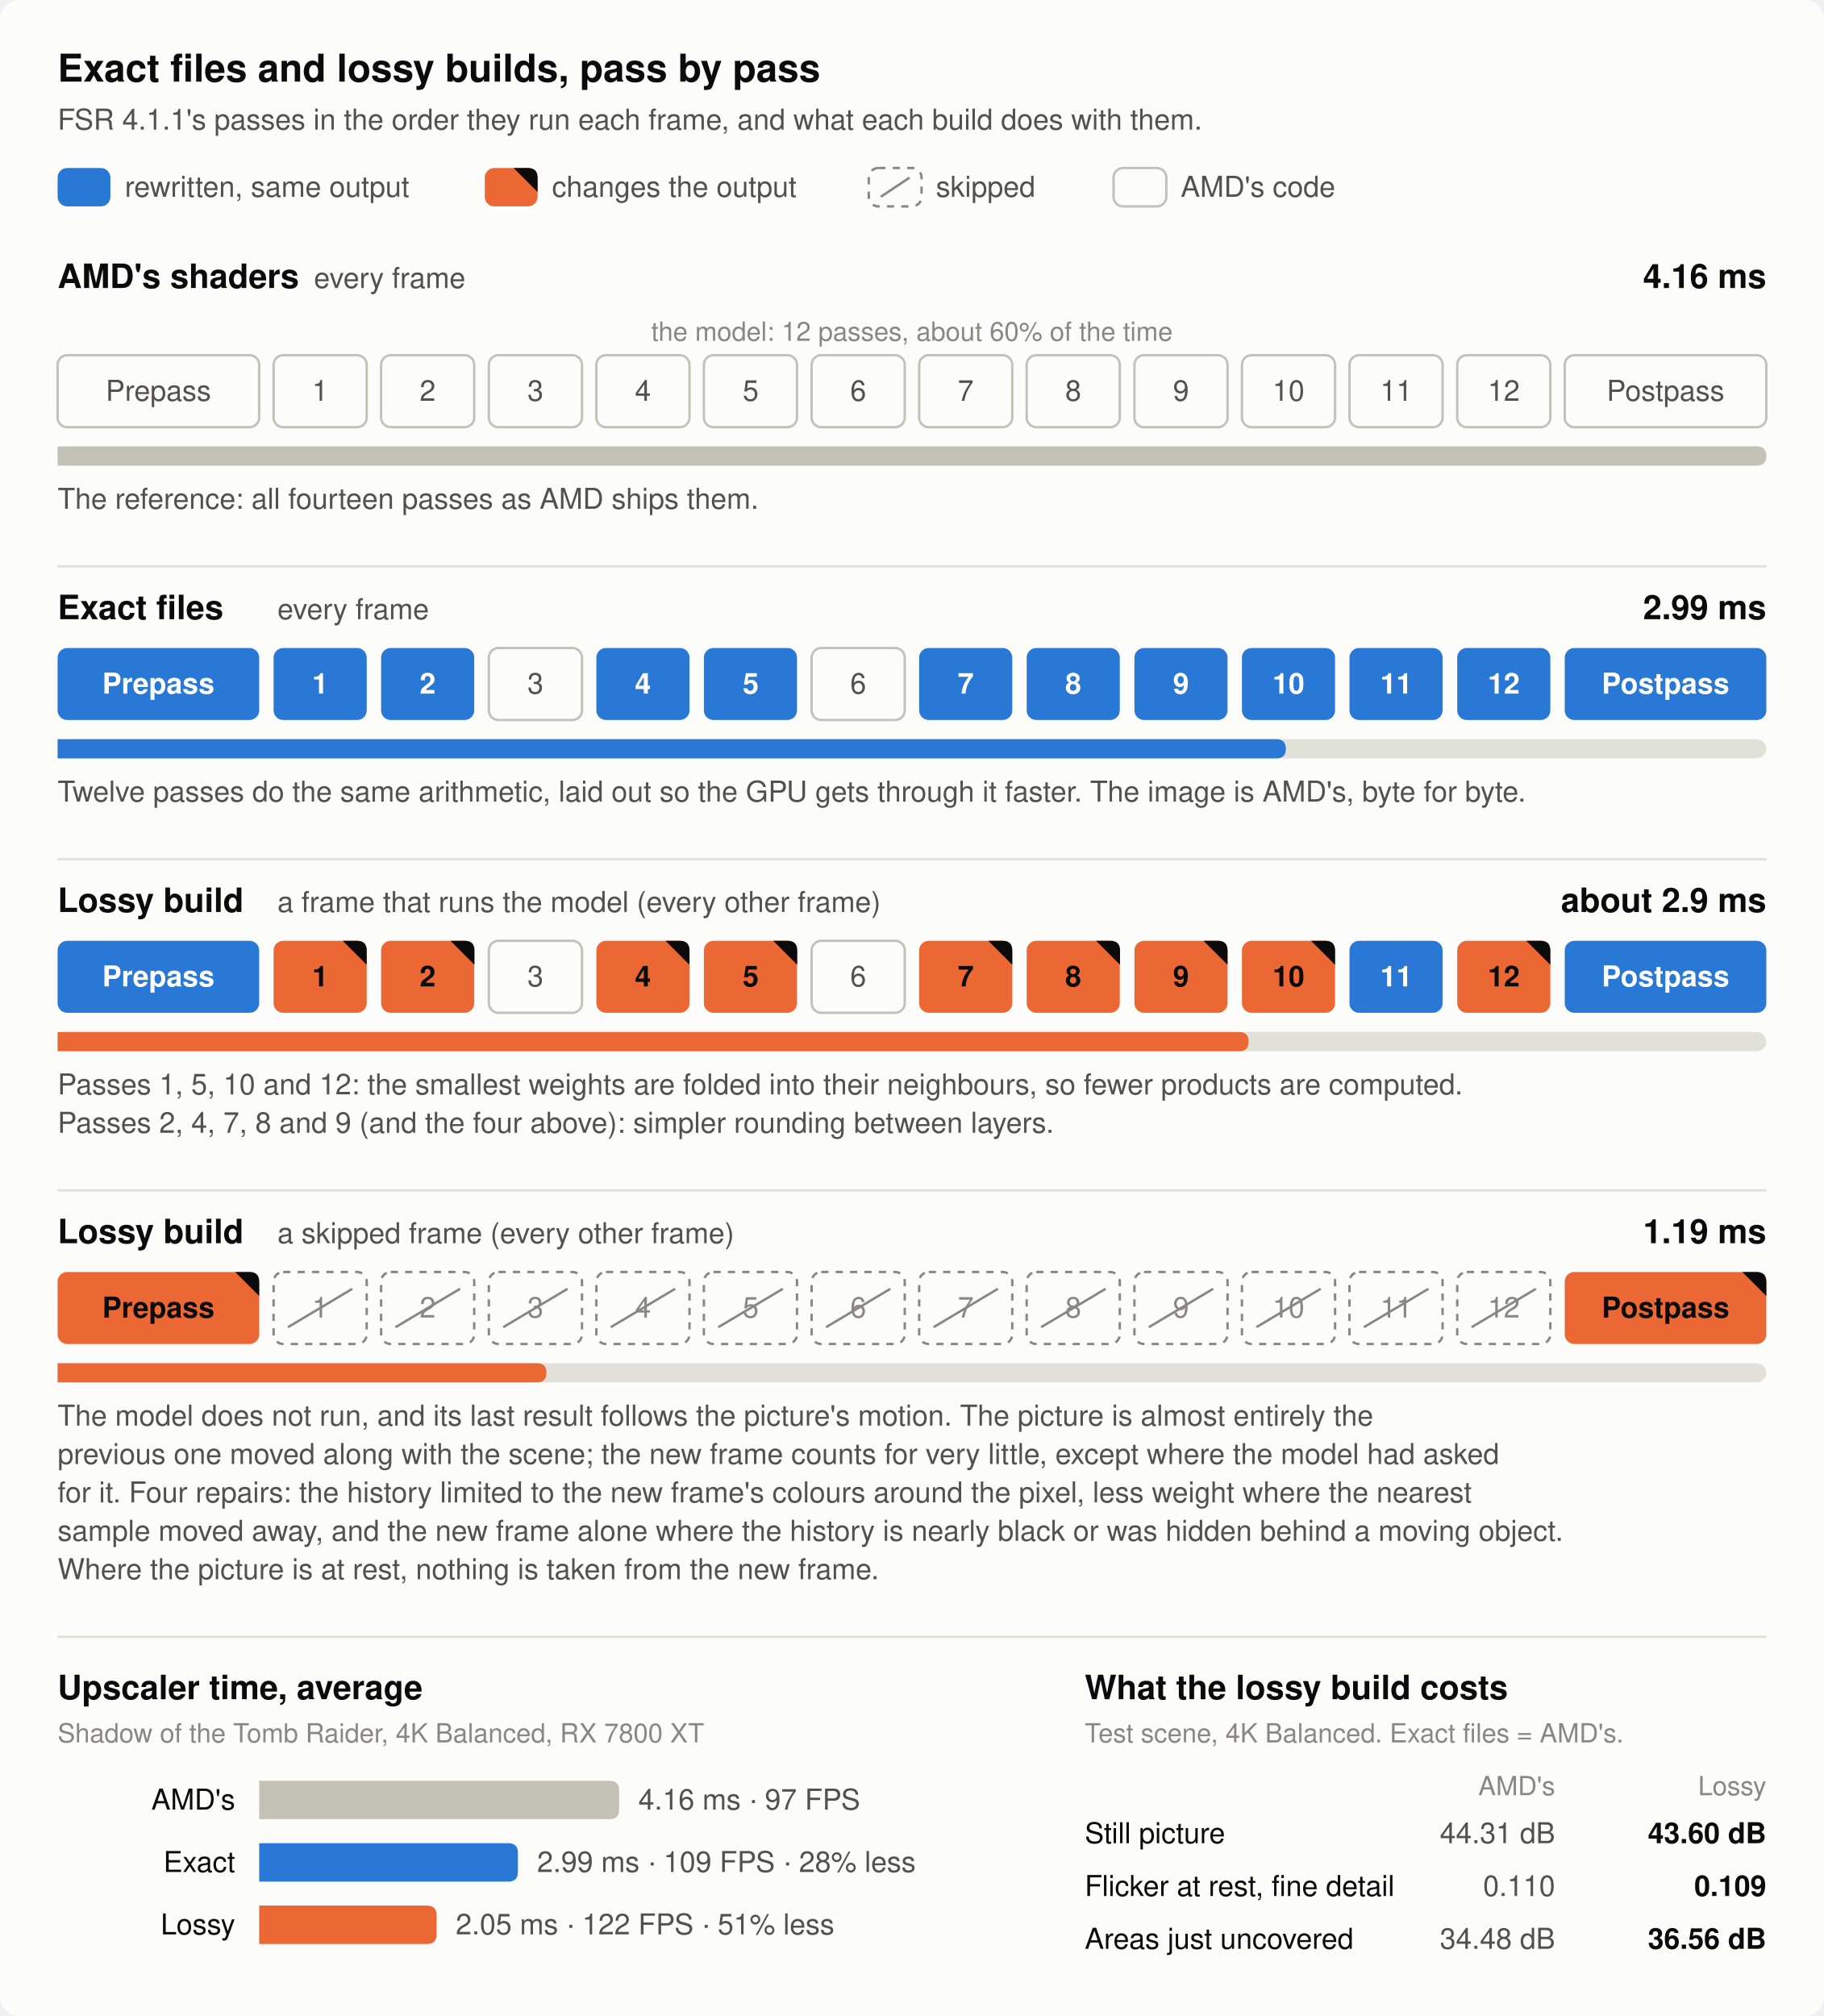
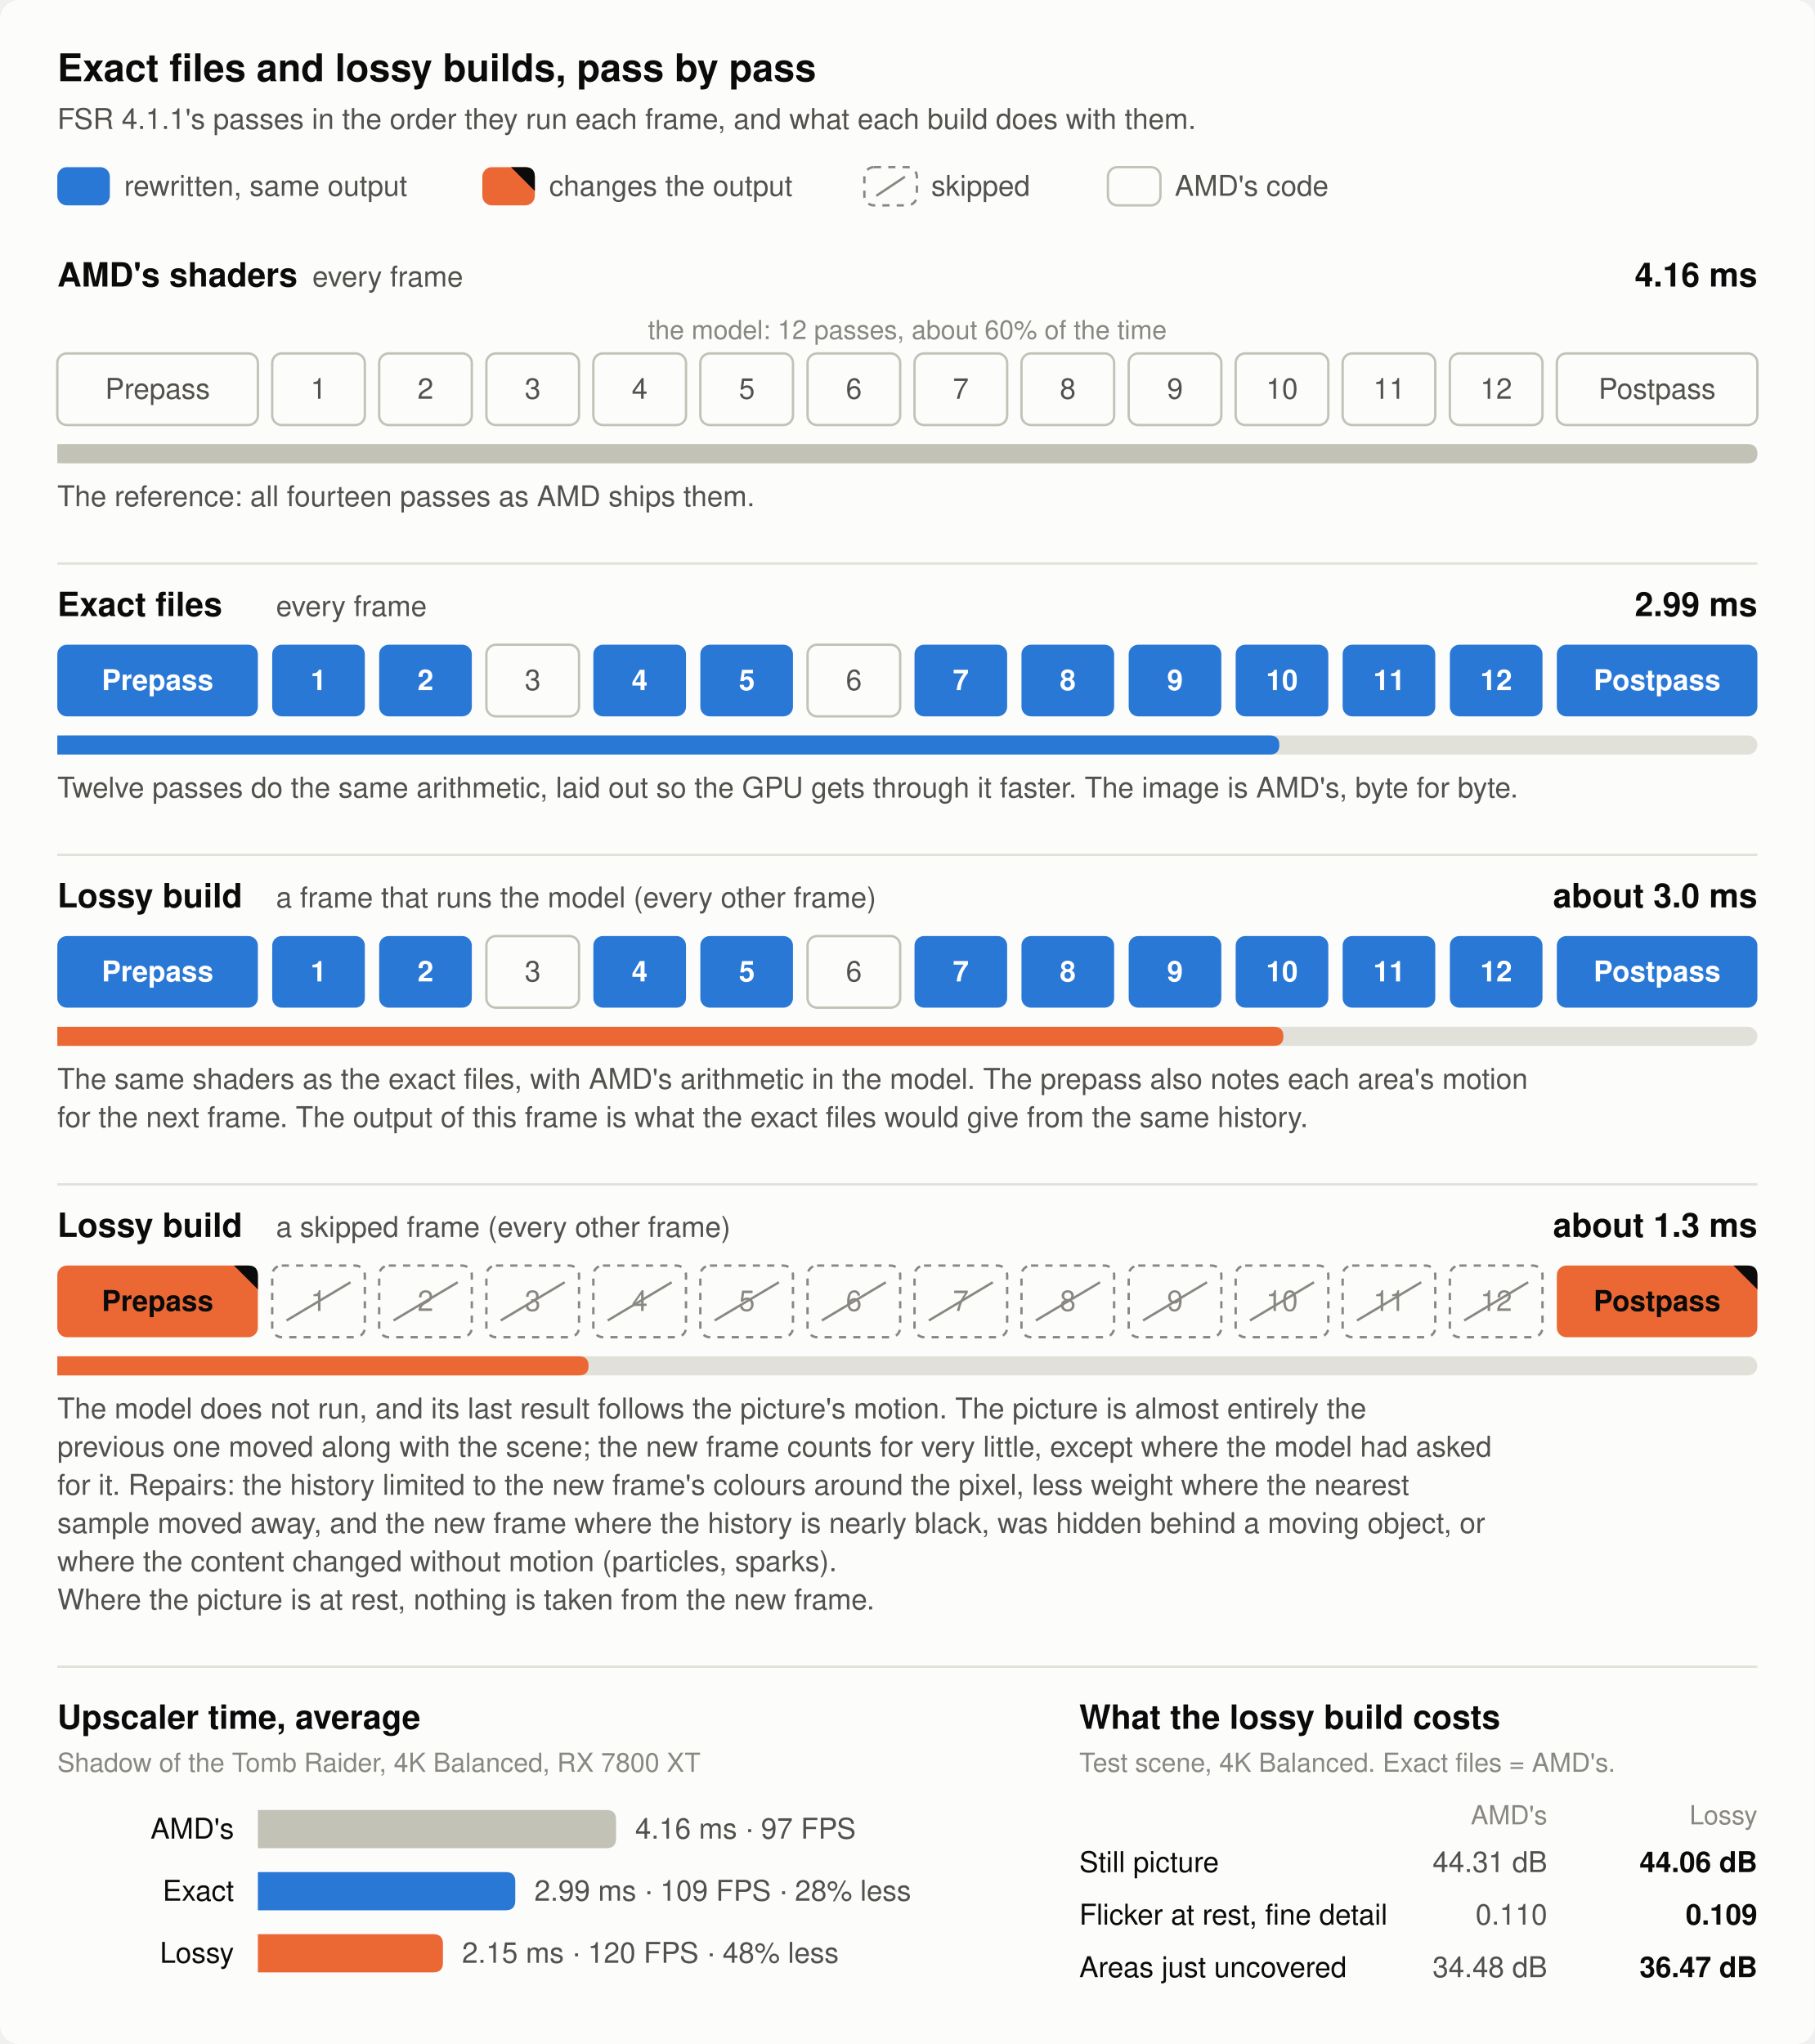
- <svg xmlns="http://www.w3.org/2000/svg" width="760" height="840" viewBox="0 0 760 840" role="img" aria-label="How the exact files and the lossy test builds differ from AMD's FSR 4.1.1 shaders, pass by pass. AMD's shaders: all fourteen passes unchanged, 4.16 ms per frame. Exact files: twelve passes rewritten with the same output (model passes 3 and 6 untouched), 2.99 ms, the image is AMD's byte for byte. Lossy build on a frame that runs the model: nine model passes change the output (weights folded in passes 1, 5, 10 and 12, simpler rounding in those and in 2, 4, 7, 8 and 9), about 2.9 ms. Lossy build on a skipped frame: all twelve model passes are skipped and the prepass and postpass show mostly the reprojected history, with the model's last result following the motion and four repairs, and nothing taken from the new frame where the picture is at rest, 1.19 ms. The two kinds of frame alternate, 2.05 ms on average, 51% less than AMD's. Cost of the lossy build in a test scene at 4K Balanced: still picture 43.60 dB against 44.31, flicker on fine detail at rest 0.109 against 0.110, areas just uncovered by a moving object 36.56 dB against 34.48. Shadow of the Tomb Raider, 4K Balanced, Radeon RX 7800 XT.">
-   <rect width="760" height="840" rx="8" fill="#fcfcfb" />
+ <svg xmlns="http://www.w3.org/2000/svg" width="760" height="856" viewBox="0 0 760 856" role="img" aria-label="How the exact files and the lossy test builds differ from AMD's FSR 4.1.1 shaders, pass by pass. AMD's shaders: all fourteen passes unchanged, 4.16 ms per frame. Exact files: twelve passes rewritten with the same output (model passes 3 and 6 untouched), 2.99 ms, the image is AMD's byte for byte. Lossy build on a frame that runs the model: the same shaders as the exact files, about 3.0 ms. Lossy build on a skipped frame: all twelve model passes are skipped and the prepass and postpass show mostly the reprojected history, with the model's last result following the motion and four repairs, and nothing taken from the new frame where the picture is at rest unless its content changed, about 1.3 ms. The two kinds of frame alternate, 2.15 ms on average, 48% less than AMD's. Cost of the lossy build in a test scene at 4K Balanced: still picture 44.06 dB against 44.31, flicker on fine detail at rest 0.109 against 0.110, areas just uncovered by a moving object 36.47 dB against 34.48. Shadow of the Tomb Raider, 4K Balanced, Radeon RX 7800 XT.">
+   <rect width="760" height="856" rx="8" fill="#fcfcfb" />
  <text x="24.0" y="34.0" font-family="-apple-system, 'Segoe UI', Helvetica, Arial, sans-serif" font-size="16" font-weight="600" text-anchor="start" fill="#0b0b0b">Exact files and lossy builds, pass by pass</text>
  <text x="24.0" y="54.0" font-family="-apple-system, 'Segoe UI', Helvetica, Arial, sans-serif" font-size="12" text-anchor="start" fill="#52514e">FSR 4.1.1's passes in the order they run each frame, and what each build does with them.</text>
  <rect x="24.0" y="70" width="22.0" height="16" rx="4" fill="#2a78d6" />
  <text x="35.0" y="82.0" font-family="-apple-system, 'Segoe UI', Helvetica, Arial, sans-serif" font-size="12" font-weight="600" text-anchor="middle" fill="#ffffff" />
  <text x="52.0" y="82.0" font-family="-apple-system, 'Segoe UI', Helvetica, Arial, sans-serif" font-size="12" text-anchor="start" fill="#52514e">rewritten, same output</text>
  <rect x="202.0" y="70" width="22.0" height="16" rx="4" fill="#eb6834" />
  <text x="213.0" y="82.0" font-family="-apple-system, 'Segoe UI', Helvetica, Arial, sans-serif" font-size="12" font-weight="600" text-anchor="middle" fill="#0b0b0b" />
  <path d="M214.0,70 H220.0 Q224.0,70 224.0,74 V80 Z" fill="#0b0b0b" />
  <text x="230.0" y="82.0" font-family="-apple-system, 'Segoe UI', Helvetica, Arial, sans-serif" font-size="12" text-anchor="start" fill="#52514e">changes the output</text>
  <rect x="362.0" y="70" width="22.0" height="16" rx="4" fill="#fcfcfb" stroke="#898781" stroke-width="1" stroke-dasharray="3 3" />
  <line x1="367" y1="82" x2="379" y2="74" stroke="#898781" stroke-width="1" />
  <text x="390.0" y="82.0" font-family="-apple-system, 'Segoe UI', Helvetica, Arial, sans-serif" font-size="12" text-anchor="start" fill="#52514e">skipped</text>
  <rect x="464.0" y="70" width="22.0" height="16" rx="4" fill="#fcfcfb" stroke="#c3c2b7" stroke-width="1" />
  <text x="475.0" y="82.0" font-family="-apple-system, 'Segoe UI', Helvetica, Arial, sans-serif" font-size="12" text-anchor="middle" fill="#52514e" />
  <text x="492.0" y="82.0" font-family="-apple-system, 'Segoe UI', Helvetica, Arial, sans-serif" font-size="12" text-anchor="start" fill="#52514e">AMD's code</text>
  <text x="24.0" y="120.0" font-family="-apple-system, 'Segoe UI', Helvetica, Arial, sans-serif" font-size="14" font-weight="600" text-anchor="start" fill="#0b0b0b">AMD's shaders</text>
  <text x="130.8" y="120.0" font-family="-apple-system, 'Segoe UI', Helvetica, Arial, sans-serif" font-size="12" text-anchor="start" fill="#52514e">every frame</text>
  <text x="736.0" y="120.0" font-family="-apple-system, 'Segoe UI', Helvetica, Arial, sans-serif" font-size="14" font-weight="600" text-anchor="end" fill="#0b0b0b">4.16 ms</text>
  <rect x="24.0" y="148" width="84.0" height="30" rx="4" fill="#fcfcfb" stroke="#c3c2b7" stroke-width="1" />
  <text x="66.0" y="167.0" font-family="-apple-system, 'Segoe UI', Helvetica, Arial, sans-serif" font-size="12" text-anchor="middle" fill="#52514e">Prepass</text>
  <rect x="114.0" y="148" width="38.8" height="30" rx="4" fill="#fcfcfb" stroke="#c3c2b7" stroke-width="1" />
  <text x="133.4" y="167.0" font-family="-apple-system, 'Segoe UI', Helvetica, Arial, sans-serif" font-size="12" text-anchor="middle" fill="#52514e">1</text>
  <rect x="158.8" y="148" width="38.8" height="30" rx="4" fill="#fcfcfb" stroke="#c3c2b7" stroke-width="1" />
  <text x="178.2" y="167.0" font-family="-apple-system, 'Segoe UI', Helvetica, Arial, sans-serif" font-size="12" text-anchor="middle" fill="#52514e">2</text>
  <rect x="203.7" y="148" width="38.8" height="30" rx="4" fill="#fcfcfb" stroke="#c3c2b7" stroke-width="1" />
  <text x="223.1" y="167.0" font-family="-apple-system, 'Segoe UI', Helvetica, Arial, sans-serif" font-size="12" text-anchor="middle" fill="#52514e">3</text>
  <rect x="248.5" y="148" width="38.8" height="30" rx="4" fill="#fcfcfb" stroke="#c3c2b7" stroke-width="1" />
  <text x="267.9" y="167.0" font-family="-apple-system, 'Segoe UI', Helvetica, Arial, sans-serif" font-size="12" text-anchor="middle" fill="#52514e">4</text>
  <rect x="293.3" y="148" width="38.8" height="30" rx="4" fill="#fcfcfb" stroke="#c3c2b7" stroke-width="1" />
  <text x="312.8" y="167.0" font-family="-apple-system, 'Segoe UI', Helvetica, Arial, sans-serif" font-size="12" text-anchor="middle" fill="#52514e">5</text>
  <rect x="338.2" y="148" width="38.8" height="30" rx="4" fill="#fcfcfb" stroke="#c3c2b7" stroke-width="1" />
  <text x="357.6" y="167.0" font-family="-apple-system, 'Segoe UI', Helvetica, Arial, sans-serif" font-size="12" text-anchor="middle" fill="#52514e">6</text>
  <rect x="383.0" y="148" width="38.8" height="30" rx="4" fill="#fcfcfb" stroke="#c3c2b7" stroke-width="1" />
  <text x="402.4" y="167.0" font-family="-apple-system, 'Segoe UI', Helvetica, Arial, sans-serif" font-size="12" text-anchor="middle" fill="#52514e">7</text>
  <rect x="427.8" y="148" width="38.8" height="30" rx="4" fill="#fcfcfb" stroke="#c3c2b7" stroke-width="1" />
  <text x="447.2" y="167.0" font-family="-apple-system, 'Segoe UI', Helvetica, Arial, sans-serif" font-size="12" text-anchor="middle" fill="#52514e">8</text>
  <rect x="472.7" y="148" width="38.8" height="30" rx="4" fill="#fcfcfb" stroke="#c3c2b7" stroke-width="1" />
  <text x="492.1" y="167.0" font-family="-apple-system, 'Segoe UI', Helvetica, Arial, sans-serif" font-size="12" text-anchor="middle" fill="#52514e">9</text>
  <rect x="517.5" y="148" width="38.8" height="30" rx="4" fill="#fcfcfb" stroke="#c3c2b7" stroke-width="1" />
  <text x="536.9" y="167.0" font-family="-apple-system, 'Segoe UI', Helvetica, Arial, sans-serif" font-size="12" text-anchor="middle" fill="#52514e">10</text>
  <rect x="562.3" y="148" width="38.8" height="30" rx="4" fill="#fcfcfb" stroke="#c3c2b7" stroke-width="1" />
  <text x="581.8" y="167.0" font-family="-apple-system, 'Segoe UI', Helvetica, Arial, sans-serif" font-size="12" text-anchor="middle" fill="#52514e">11</text>
  <rect x="607.2" y="148" width="38.8" height="30" rx="4" fill="#fcfcfb" stroke="#c3c2b7" stroke-width="1" />
  <text x="626.6" y="167.0" font-family="-apple-system, 'Segoe UI', Helvetica, Arial, sans-serif" font-size="12" text-anchor="middle" fill="#52514e">12</text>
  <rect x="652.0" y="148" width="84.0" height="30" rx="4" fill="#fcfcfb" stroke="#c3c2b7" stroke-width="1" />
  <text x="694.0" y="167.0" font-family="-apple-system, 'Segoe UI', Helvetica, Arial, sans-serif" font-size="12" text-anchor="middle" fill="#52514e">Postpass</text>
  <text x="380.0" y="142.0" font-family="-apple-system, 'Segoe UI', Helvetica, Arial, sans-serif" font-size="11" text-anchor="middle" fill="#898781">the model: 12 passes, about 60% of the time</text>
  <rect x="24" y="186" width="712" height="8" rx="4" fill="#e1e0d9" />
  <path d="M24,186 H732.0 Q736.0,186 736.0,190 V190 Q736.0,194 732.0,194 H24 Z" fill="#c3c2b7" />
  <text x="24.0" y="212.0" font-family="-apple-system, 'Segoe UI', Helvetica, Arial, sans-serif" font-size="12" text-anchor="start" fill="#52514e">The reference: all fourteen passes as AMD ships them.</text>
  <line x1="24" y1="236" x2="736" y2="236" stroke="#e1e0d9" stroke-width="1" />
  <text x="24.0" y="258.0" font-family="-apple-system, 'Segoe UI', Helvetica, Arial, sans-serif" font-size="14" font-weight="600" text-anchor="start" fill="#0b0b0b">Exact files</text>
  <text x="115.6" y="258.0" font-family="-apple-system, 'Segoe UI', Helvetica, Arial, sans-serif" font-size="12" text-anchor="start" fill="#52514e">every frame</text>
  <text x="736.0" y="258.0" font-family="-apple-system, 'Segoe UI', Helvetica, Arial, sans-serif" font-size="14" font-weight="600" text-anchor="end" fill="#0b0b0b">2.99 ms</text>
  <rect x="24.0" y="270" width="84.0" height="30" rx="4" fill="#2a78d6" />
  <text x="66.0" y="289.0" font-family="-apple-system, 'Segoe UI', Helvetica, Arial, sans-serif" font-size="12" font-weight="600" text-anchor="middle" fill="#ffffff">Prepass</text>
  <rect x="114.0" y="270" width="38.8" height="30" rx="4" fill="#2a78d6" />
  <text x="133.4" y="289.0" font-family="-apple-system, 'Segoe UI', Helvetica, Arial, sans-serif" font-size="12" font-weight="600" text-anchor="middle" fill="#ffffff">1</text>
  <rect x="158.8" y="270" width="38.8" height="30" rx="4" fill="#2a78d6" />
  <text x="178.2" y="289.0" font-family="-apple-system, 'Segoe UI', Helvetica, Arial, sans-serif" font-size="12" font-weight="600" text-anchor="middle" fill="#ffffff">2</text>
  <rect x="203.7" y="270" width="38.8" height="30" rx="4" fill="#fcfcfb" stroke="#c3c2b7" stroke-width="1" />
  <text x="223.1" y="289.0" font-family="-apple-system, 'Segoe UI', Helvetica, Arial, sans-serif" font-size="12" text-anchor="middle" fill="#52514e">3</text>
  <rect x="248.5" y="270" width="38.8" height="30" rx="4" fill="#2a78d6" />
  <text x="267.9" y="289.0" font-family="-apple-system, 'Segoe UI', Helvetica, Arial, sans-serif" font-size="12" font-weight="600" text-anchor="middle" fill="#ffffff">4</text>
  <rect x="293.3" y="270" width="38.8" height="30" rx="4" fill="#2a78d6" />
  <text x="312.8" y="289.0" font-family="-apple-system, 'Segoe UI', Helvetica, Arial, sans-serif" font-size="12" font-weight="600" text-anchor="middle" fill="#ffffff">5</text>
  <rect x="338.2" y="270" width="38.8" height="30" rx="4" fill="#fcfcfb" stroke="#c3c2b7" stroke-width="1" />
  <text x="357.6" y="289.0" font-family="-apple-system, 'Segoe UI', Helvetica, Arial, sans-serif" font-size="12" text-anchor="middle" fill="#52514e">6</text>
  <rect x="383.0" y="270" width="38.8" height="30" rx="4" fill="#2a78d6" />
  <text x="402.4" y="289.0" font-family="-apple-system, 'Segoe UI', Helvetica, Arial, sans-serif" font-size="12" font-weight="600" text-anchor="middle" fill="#ffffff">7</text>
  <rect x="427.8" y="270" width="38.8" height="30" rx="4" fill="#2a78d6" />
  <text x="447.2" y="289.0" font-family="-apple-system, 'Segoe UI', Helvetica, Arial, sans-serif" font-size="12" font-weight="600" text-anchor="middle" fill="#ffffff">8</text>
  <rect x="472.7" y="270" width="38.8" height="30" rx="4" fill="#2a78d6" />
  <text x="492.1" y="289.0" font-family="-apple-system, 'Segoe UI', Helvetica, Arial, sans-serif" font-size="12" font-weight="600" text-anchor="middle" fill="#ffffff">9</text>
  <rect x="517.5" y="270" width="38.8" height="30" rx="4" fill="#2a78d6" />
  <text x="536.9" y="289.0" font-family="-apple-system, 'Segoe UI', Helvetica, Arial, sans-serif" font-size="12" font-weight="600" text-anchor="middle" fill="#ffffff">10</text>
  <rect x="562.3" y="270" width="38.8" height="30" rx="4" fill="#2a78d6" />
  <text x="581.8" y="289.0" font-family="-apple-system, 'Segoe UI', Helvetica, Arial, sans-serif" font-size="12" font-weight="600" text-anchor="middle" fill="#ffffff">11</text>
  <rect x="607.2" y="270" width="38.8" height="30" rx="4" fill="#2a78d6" />
  <text x="626.6" y="289.0" font-family="-apple-system, 'Segoe UI', Helvetica, Arial, sans-serif" font-size="12" font-weight="600" text-anchor="middle" fill="#ffffff">12</text>
  <rect x="652.0" y="270" width="84.0" height="30" rx="4" fill="#2a78d6" />
  <text x="694.0" y="289.0" font-family="-apple-system, 'Segoe UI', Helvetica, Arial, sans-serif" font-size="12" font-weight="600" text-anchor="middle" fill="#ffffff">Postpass</text>
  <rect x="24" y="308" width="712" height="8" rx="4" fill="#e1e0d9" />
  <path d="M24,308 H531.8 Q535.8,308 535.8,312 V312 Q535.8,316 531.8,316 H24 Z" fill="#2a78d6" />
  <text x="24.0" y="334.0" font-family="-apple-system, 'Segoe UI', Helvetica, Arial, sans-serif" font-size="12" text-anchor="start" fill="#52514e">Twelve passes do the same arithmetic, laid out so the GPU gets through it faster. The image is AMD's, byte for byte.</text>
  <line x1="24" y1="358" x2="736" y2="358" stroke="#e1e0d9" stroke-width="1" />
  <text x="24.0" y="380.0" font-family="-apple-system, 'Segoe UI', Helvetica, Arial, sans-serif" font-size="14" font-weight="600" text-anchor="start" fill="#0b0b0b">Lossy build</text>
  <text x="115.6" y="380.0" font-family="-apple-system, 'Segoe UI', Helvetica, Arial, sans-serif" font-size="12" text-anchor="start" fill="#52514e">a frame that runs the model (every other frame)</text>
-   <text x="736.0" y="380.0" font-family="-apple-system, 'Segoe UI', Helvetica, Arial, sans-serif" font-size="14" font-weight="600" text-anchor="end" fill="#0b0b0b">about 2.9 ms</text>
+   <text x="736.0" y="380.0" font-family="-apple-system, 'Segoe UI', Helvetica, Arial, sans-serif" font-size="14" font-weight="600" text-anchor="end" fill="#0b0b0b">about 3.0 ms</text>
  <rect x="24.0" y="392" width="84.0" height="30" rx="4" fill="#2a78d6" />
  <text x="66.0" y="411.0" font-family="-apple-system, 'Segoe UI', Helvetica, Arial, sans-serif" font-size="12" font-weight="600" text-anchor="middle" fill="#ffffff">Prepass</text>
-   <rect x="114.0" y="392" width="38.8" height="30" rx="4" fill="#eb6834" />
-   <text x="133.4" y="411.0" font-family="-apple-system, 'Segoe UI', Helvetica, Arial, sans-serif" font-size="12" font-weight="600" text-anchor="middle" fill="#0b0b0b">1</text>
-   <path d="M142.8,392 H148.8 Q152.8,392 152.8,396 V402 Z" fill="#0b0b0b" />
-   <rect x="158.8" y="392" width="38.8" height="30" rx="4" fill="#eb6834" />
-   <text x="178.2" y="411.0" font-family="-apple-system, 'Segoe UI', Helvetica, Arial, sans-serif" font-size="12" font-weight="600" text-anchor="middle" fill="#0b0b0b">2</text>
-   <path d="M187.7,392 H193.7 Q197.7,392 197.7,396 V402 Z" fill="#0b0b0b" />
+   <rect x="114.0" y="392" width="38.8" height="30" rx="4" fill="#2a78d6" />
+   <text x="133.4" y="411.0" font-family="-apple-system, 'Segoe UI', Helvetica, Arial, sans-serif" font-size="12" font-weight="600" text-anchor="middle" fill="#ffffff">1</text>
+   <rect x="158.8" y="392" width="38.8" height="30" rx="4" fill="#2a78d6" />
+   <text x="178.2" y="411.0" font-family="-apple-system, 'Segoe UI', Helvetica, Arial, sans-serif" font-size="12" font-weight="600" text-anchor="middle" fill="#ffffff">2</text>
  <rect x="203.7" y="392" width="38.8" height="30" rx="4" fill="#fcfcfb" stroke="#c3c2b7" stroke-width="1" />
  <text x="223.1" y="411.0" font-family="-apple-system, 'Segoe UI', Helvetica, Arial, sans-serif" font-size="12" text-anchor="middle" fill="#52514e">3</text>
-   <rect x="248.5" y="392" width="38.8" height="30" rx="4" fill="#eb6834" />
-   <text x="267.9" y="411.0" font-family="-apple-system, 'Segoe UI', Helvetica, Arial, sans-serif" font-size="12" font-weight="600" text-anchor="middle" fill="#0b0b0b">4</text>
-   <path d="M277.3,392 H283.3 Q287.3,392 287.3,396 V402 Z" fill="#0b0b0b" />
-   <rect x="293.3" y="392" width="38.8" height="30" rx="4" fill="#eb6834" />
-   <text x="312.8" y="411.0" font-family="-apple-system, 'Segoe UI', Helvetica, Arial, sans-serif" font-size="12" font-weight="600" text-anchor="middle" fill="#0b0b0b">5</text>
-   <path d="M322.2,392 H328.2 Q332.2,392 332.2,396 V402 Z" fill="#0b0b0b" />
+   <rect x="248.5" y="392" width="38.8" height="30" rx="4" fill="#2a78d6" />
+   <text x="267.9" y="411.0" font-family="-apple-system, 'Segoe UI', Helvetica, Arial, sans-serif" font-size="12" font-weight="600" text-anchor="middle" fill="#ffffff">4</text>
+   <rect x="293.3" y="392" width="38.8" height="30" rx="4" fill="#2a78d6" />
+   <text x="312.8" y="411.0" font-family="-apple-system, 'Segoe UI', Helvetica, Arial, sans-serif" font-size="12" font-weight="600" text-anchor="middle" fill="#ffffff">5</text>
  <rect x="338.2" y="392" width="38.8" height="30" rx="4" fill="#fcfcfb" stroke="#c3c2b7" stroke-width="1" />
  <text x="357.6" y="411.0" font-family="-apple-system, 'Segoe UI', Helvetica, Arial, sans-serif" font-size="12" text-anchor="middle" fill="#52514e">6</text>
-   <rect x="383.0" y="392" width="38.8" height="30" rx="4" fill="#eb6834" />
-   <text x="402.4" y="411.0" font-family="-apple-system, 'Segoe UI', Helvetica, Arial, sans-serif" font-size="12" font-weight="600" text-anchor="middle" fill="#0b0b0b">7</text>
-   <path d="M411.8,392 H417.8 Q421.8,392 421.8,396 V402 Z" fill="#0b0b0b" />
-   <rect x="427.8" y="392" width="38.8" height="30" rx="4" fill="#eb6834" />
-   <text x="447.2" y="411.0" font-family="-apple-system, 'Segoe UI', Helvetica, Arial, sans-serif" font-size="12" font-weight="600" text-anchor="middle" fill="#0b0b0b">8</text>
-   <path d="M456.7,392 H462.7 Q466.7,392 466.7,396 V402 Z" fill="#0b0b0b" />
-   <rect x="472.7" y="392" width="38.8" height="30" rx="4" fill="#eb6834" />
-   <text x="492.1" y="411.0" font-family="-apple-system, 'Segoe UI', Helvetica, Arial, sans-serif" font-size="12" font-weight="600" text-anchor="middle" fill="#0b0b0b">9</text>
-   <path d="M501.5,392 H507.5 Q511.5,392 511.5,396 V402 Z" fill="#0b0b0b" />
-   <rect x="517.5" y="392" width="38.8" height="30" rx="4" fill="#eb6834" />
-   <text x="536.9" y="411.0" font-family="-apple-system, 'Segoe UI', Helvetica, Arial, sans-serif" font-size="12" font-weight="600" text-anchor="middle" fill="#0b0b0b">10</text>
-   <path d="M546.3,392 H552.3 Q556.3,392 556.3,396 V402 Z" fill="#0b0b0b" />
+   <rect x="383.0" y="392" width="38.8" height="30" rx="4" fill="#2a78d6" />
+   <text x="402.4" y="411.0" font-family="-apple-system, 'Segoe UI', Helvetica, Arial, sans-serif" font-size="12" font-weight="600" text-anchor="middle" fill="#ffffff">7</text>
+   <rect x="427.8" y="392" width="38.8" height="30" rx="4" fill="#2a78d6" />
+   <text x="447.2" y="411.0" font-family="-apple-system, 'Segoe UI', Helvetica, Arial, sans-serif" font-size="12" font-weight="600" text-anchor="middle" fill="#ffffff">8</text>
+   <rect x="472.7" y="392" width="38.8" height="30" rx="4" fill="#2a78d6" />
+   <text x="492.1" y="411.0" font-family="-apple-system, 'Segoe UI', Helvetica, Arial, sans-serif" font-size="12" font-weight="600" text-anchor="middle" fill="#ffffff">9</text>
+   <rect x="517.5" y="392" width="38.8" height="30" rx="4" fill="#2a78d6" />
+   <text x="536.9" y="411.0" font-family="-apple-system, 'Segoe UI', Helvetica, Arial, sans-serif" font-size="12" font-weight="600" text-anchor="middle" fill="#ffffff">10</text>
  <rect x="562.3" y="392" width="38.8" height="30" rx="4" fill="#2a78d6" />
  <text x="581.8" y="411.0" font-family="-apple-system, 'Segoe UI', Helvetica, Arial, sans-serif" font-size="12" font-weight="600" text-anchor="middle" fill="#ffffff">11</text>
-   <rect x="607.2" y="392" width="38.8" height="30" rx="4" fill="#eb6834" />
-   <text x="626.6" y="411.0" font-family="-apple-system, 'Segoe UI', Helvetica, Arial, sans-serif" font-size="12" font-weight="600" text-anchor="middle" fill="#0b0b0b">12</text>
-   <path d="M636.0,392 H642.0 Q646.0,392 646.0,396 V402 Z" fill="#0b0b0b" />
+   <rect x="607.2" y="392" width="38.8" height="30" rx="4" fill="#2a78d6" />
+   <text x="626.6" y="411.0" font-family="-apple-system, 'Segoe UI', Helvetica, Arial, sans-serif" font-size="12" font-weight="600" text-anchor="middle" fill="#ffffff">12</text>
  <rect x="652.0" y="392" width="84.0" height="30" rx="4" fill="#2a78d6" />
  <text x="694.0" y="411.0" font-family="-apple-system, 'Segoe UI', Helvetica, Arial, sans-serif" font-size="12" font-weight="600" text-anchor="middle" fill="#ffffff">Postpass</text>
  <rect x="24" y="430" width="712" height="8" rx="4" fill="#e1e0d9" />
-   <path d="M24,430 H516.3 Q520.3,430 520.3,434 V434 Q520.3,438 516.3,438 H24 Z" fill="#eb6834" />
-   <text x="24.0" y="456.0" font-family="-apple-system, 'Segoe UI', Helvetica, Arial, sans-serif" font-size="12" text-anchor="start" fill="#52514e">Passes 1, 5, 10 and 12: the smallest weights are folded into their neighbours, so fewer products are computed.</text>
-   <text x="24.0" y="472.0" font-family="-apple-system, 'Segoe UI', Helvetica, Arial, sans-serif" font-size="12" text-anchor="start" fill="#52514e">Passes 2, 4, 7, 8 and 9 (and the four above): simpler rounding between layers.</text>
+   <path d="M24,430 H533.5 Q537.5,430 537.5,434 V434 Q537.5,438 533.5,438 H24 Z" fill="#eb6834" />
+   <text x="24.0" y="456.0" font-family="-apple-system, 'Segoe UI', Helvetica, Arial, sans-serif" font-size="12" text-anchor="start" fill="#52514e">The same shaders as the exact files, with AMD's arithmetic in the model. The prepass also notes each area's motion</text>
+   <text x="24.0" y="472.0" font-family="-apple-system, 'Segoe UI', Helvetica, Arial, sans-serif" font-size="12" text-anchor="start" fill="#52514e">for the next frame. The output of this frame is what the exact files would give from the same history.</text>
  <line x1="24" y1="496" x2="736" y2="496" stroke="#e1e0d9" stroke-width="1" />
  <text x="24.0" y="518.0" font-family="-apple-system, 'Segoe UI', Helvetica, Arial, sans-serif" font-size="14" font-weight="600" text-anchor="start" fill="#0b0b0b">Lossy build</text>
  <text x="115.6" y="518.0" font-family="-apple-system, 'Segoe UI', Helvetica, Arial, sans-serif" font-size="12" text-anchor="start" fill="#52514e">a skipped frame (every other frame)</text>
-   <text x="736.0" y="518.0" font-family="-apple-system, 'Segoe UI', Helvetica, Arial, sans-serif" font-size="14" font-weight="600" text-anchor="end" fill="#0b0b0b">1.19 ms</text>
+   <text x="736.0" y="518.0" font-family="-apple-system, 'Segoe UI', Helvetica, Arial, sans-serif" font-size="14" font-weight="600" text-anchor="end" fill="#0b0b0b">about 1.3 ms</text>
  <rect x="24.0" y="530" width="84.0" height="30" rx="4" fill="#eb6834" />
  <text x="66.0" y="549.0" font-family="-apple-system, 'Segoe UI', Helvetica, Arial, sans-serif" font-size="12" font-weight="600" text-anchor="middle" fill="#0b0b0b">Prepass</text>
  <path d="M98.0,530 H104.0 Q108.0,530 108.0,534 V540 Z" fill="#0b0b0b" />
  <rect x="114.0" y="530" width="38.8" height="30" rx="4" fill="#fcfcfb" stroke="#898781" stroke-width="1" stroke-dasharray="3 3" />
  <text x="133.4" y="549.0" font-family="-apple-system, 'Segoe UI', Helvetica, Arial, sans-serif" font-size="12" text-anchor="middle" fill="#898781">1</text>
  <line x1="120.0" y1="553" x2="146.8" y2="537" stroke="#898781" stroke-width="1" />
  <rect x="158.8" y="530" width="38.8" height="30" rx="4" fill="#fcfcfb" stroke="#898781" stroke-width="1" stroke-dasharray="3 3" />
  <text x="178.2" y="549.0" font-family="-apple-system, 'Segoe UI', Helvetica, Arial, sans-serif" font-size="12" text-anchor="middle" fill="#898781">2</text>
  <line x1="164.8" y1="553" x2="191.7" y2="537" stroke="#898781" stroke-width="1" />
  <rect x="203.7" y="530" width="38.8" height="30" rx="4" fill="#fcfcfb" stroke="#898781" stroke-width="1" stroke-dasharray="3 3" />
  <text x="223.1" y="549.0" font-family="-apple-system, 'Segoe UI', Helvetica, Arial, sans-serif" font-size="12" text-anchor="middle" fill="#898781">3</text>
  <line x1="209.7" y1="553" x2="236.5" y2="537" stroke="#898781" stroke-width="1" />
  <rect x="248.5" y="530" width="38.8" height="30" rx="4" fill="#fcfcfb" stroke="#898781" stroke-width="1" stroke-dasharray="3 3" />
  <text x="267.9" y="549.0" font-family="-apple-system, 'Segoe UI', Helvetica, Arial, sans-serif" font-size="12" text-anchor="middle" fill="#898781">4</text>
  <line x1="254.5" y1="553" x2="281.3" y2="537" stroke="#898781" stroke-width="1" />
  <rect x="293.3" y="530" width="38.8" height="30" rx="4" fill="#fcfcfb" stroke="#898781" stroke-width="1" stroke-dasharray="3 3" />
  <text x="312.8" y="549.0" font-family="-apple-system, 'Segoe UI', Helvetica, Arial, sans-serif" font-size="12" text-anchor="middle" fill="#898781">5</text>
  <line x1="299.3" y1="553" x2="326.2" y2="537" stroke="#898781" stroke-width="1" />
  <rect x="338.2" y="530" width="38.8" height="30" rx="4" fill="#fcfcfb" stroke="#898781" stroke-width="1" stroke-dasharray="3 3" />
  <text x="357.6" y="549.0" font-family="-apple-system, 'Segoe UI', Helvetica, Arial, sans-serif" font-size="12" text-anchor="middle" fill="#898781">6</text>
  <line x1="344.2" y1="553" x2="371.0" y2="537" stroke="#898781" stroke-width="1" />
  <rect x="383.0" y="530" width="38.8" height="30" rx="4" fill="#fcfcfb" stroke="#898781" stroke-width="1" stroke-dasharray="3 3" />
  <text x="402.4" y="549.0" font-family="-apple-system, 'Segoe UI', Helvetica, Arial, sans-serif" font-size="12" text-anchor="middle" fill="#898781">7</text>
  <line x1="389.0" y1="553" x2="415.8" y2="537" stroke="#898781" stroke-width="1" />
  <rect x="427.8" y="530" width="38.8" height="30" rx="4" fill="#fcfcfb" stroke="#898781" stroke-width="1" stroke-dasharray="3 3" />
  <text x="447.2" y="549.0" font-family="-apple-system, 'Segoe UI', Helvetica, Arial, sans-serif" font-size="12" text-anchor="middle" fill="#898781">8</text>
  <line x1="433.8" y1="553" x2="460.7" y2="537" stroke="#898781" stroke-width="1" />
  <rect x="472.7" y="530" width="38.8" height="30" rx="4" fill="#fcfcfb" stroke="#898781" stroke-width="1" stroke-dasharray="3 3" />
  <text x="492.1" y="549.0" font-family="-apple-system, 'Segoe UI', Helvetica, Arial, sans-serif" font-size="12" text-anchor="middle" fill="#898781">9</text>
  <line x1="478.7" y1="553" x2="505.5" y2="537" stroke="#898781" stroke-width="1" />
  <rect x="517.5" y="530" width="38.8" height="30" rx="4" fill="#fcfcfb" stroke="#898781" stroke-width="1" stroke-dasharray="3 3" />
  <text x="536.9" y="549.0" font-family="-apple-system, 'Segoe UI', Helvetica, Arial, sans-serif" font-size="12" text-anchor="middle" fill="#898781">10</text>
  <line x1="523.5" y1="553" x2="550.3" y2="537" stroke="#898781" stroke-width="1" />
  <rect x="562.3" y="530" width="38.8" height="30" rx="4" fill="#fcfcfb" stroke="#898781" stroke-width="1" stroke-dasharray="3 3" />
  <text x="581.8" y="549.0" font-family="-apple-system, 'Segoe UI', Helvetica, Arial, sans-serif" font-size="12" text-anchor="middle" fill="#898781">11</text>
  <line x1="568.3" y1="553" x2="595.2" y2="537" stroke="#898781" stroke-width="1" />
  <rect x="607.2" y="530" width="38.8" height="30" rx="4" fill="#fcfcfb" stroke="#898781" stroke-width="1" stroke-dasharray="3 3" />
  <text x="626.6" y="549.0" font-family="-apple-system, 'Segoe UI', Helvetica, Arial, sans-serif" font-size="12" text-anchor="middle" fill="#898781">12</text>
  <line x1="613.2" y1="553" x2="640.0" y2="537" stroke="#898781" stroke-width="1" />
  <rect x="652.0" y="530" width="84.0" height="30" rx="4" fill="#eb6834" />
  <text x="694.0" y="549.0" font-family="-apple-system, 'Segoe UI', Helvetica, Arial, sans-serif" font-size="12" font-weight="600" text-anchor="middle" fill="#0b0b0b">Postpass</text>
  <path d="M726.0,530 H732.0 Q736.0,530 736.0,534 V540 Z" fill="#0b0b0b" />
  <rect x="24" y="568" width="712" height="8" rx="4" fill="#e1e0d9" />
-   <path d="M24,568 H223.7 Q227.7,568 227.7,572 V572 Q227.7,576 223.7,576 H24 Z" fill="#eb6834" />
+   <path d="M24,568 H242.5 Q246.5,568 246.5,572 V572 Q246.5,576 242.5,576 H24 Z" fill="#eb6834" />
  <text x="24.0" y="594.0" font-family="-apple-system, 'Segoe UI', Helvetica, Arial, sans-serif" font-size="12" text-anchor="start" fill="#52514e">The model does not run, and its last result follows the picture's motion. The picture is almost entirely the</text>
  <text x="24.0" y="610.0" font-family="-apple-system, 'Segoe UI', Helvetica, Arial, sans-serif" font-size="12" text-anchor="start" fill="#52514e">previous one moved along with the scene; the new frame counts for very little, except where the model had asked</text>
-   <text x="24.0" y="626.0" font-family="-apple-system, 'Segoe UI', Helvetica, Arial, sans-serif" font-size="12" text-anchor="start" fill="#52514e">for it. Four repairs: the history limited to the new frame's colours around the pixel, less weight where the nearest</text>
-   <text x="24.0" y="642.0" font-family="-apple-system, 'Segoe UI', Helvetica, Arial, sans-serif" font-size="12" text-anchor="start" fill="#52514e">sample moved away, and the new frame alone where the history is nearly black or was hidden behind a moving object.</text>
-   <text x="24.0" y="658.0" font-family="-apple-system, 'Segoe UI', Helvetica, Arial, sans-serif" font-size="12" text-anchor="start" fill="#52514e">Where the picture is at rest, nothing is taken from the new frame.</text>
-   <line x1="24" y1="682" x2="736" y2="682" stroke="#e1e0d9" stroke-width="1" />
-   <text x="24.0" y="708.0" font-family="-apple-system, 'Segoe UI', Helvetica, Arial, sans-serif" font-size="14" font-weight="600" text-anchor="start" fill="#0b0b0b">Upscaler time, average</text>
-   <text x="24.0" y="726.0" font-family="-apple-system, 'Segoe UI', Helvetica, Arial, sans-serif" font-size="11" text-anchor="start" fill="#898781">Shadow of the Tomb Raider, 4K Balanced, RX 7800 XT</text>
-   <text x="98.0" y="754.0" font-family="-apple-system, 'Segoe UI', Helvetica, Arial, sans-serif" font-size="12" text-anchor="end" fill="#0b0b0b">AMD's</text>
-   <path d="M108,742 H254.0 Q258.0,742 258.0,746 V754 Q258.0,758 254.0,758 H108 Z" fill="#c3c2b7" />
-   <text x="266.0" y="754.0" font-family="-apple-system, 'Segoe UI', Helvetica, Arial, sans-serif" font-size="12" text-anchor="start" fill="#52514e">4.16 ms  ·  97 FPS</text>
-   <text x="98.0" y="780.0" font-family="-apple-system, 'Segoe UI', Helvetica, Arial, sans-serif" font-size="12" text-anchor="end" fill="#0b0b0b">Exact</text>
-   <path d="M108,768 H211.8 Q215.8,768 215.8,772 V780 Q215.8,784 211.8,784 H108 Z" fill="#2a78d6" />
-   <text x="223.8" y="780.0" font-family="-apple-system, 'Segoe UI', Helvetica, Arial, sans-serif" font-size="12" text-anchor="start" fill="#52514e">2.99 ms  ·  109 FPS  ·  28% less</text>
-   <text x="98.0" y="806.0" font-family="-apple-system, 'Segoe UI', Helvetica, Arial, sans-serif" font-size="12" text-anchor="end" fill="#0b0b0b">Lossy</text>
-   <path d="M108,794 H177.9 Q181.9,794 181.9,798 V806 Q181.9,810 177.9,810 H108 Z" fill="#eb6834" />
-   <text x="189.9" y="806.0" font-family="-apple-system, 'Segoe UI', Helvetica, Arial, sans-serif" font-size="12" text-anchor="start" fill="#52514e">2.05 ms  ·  122 FPS  ·  51% less</text>
-   <text x="452.0" y="708.0" font-family="-apple-system, 'Segoe UI', Helvetica, Arial, sans-serif" font-size="14" font-weight="600" text-anchor="start" fill="#0b0b0b">What the lossy build costs</text>
-   <text x="452.0" y="726.0" font-family="-apple-system, 'Segoe UI', Helvetica, Arial, sans-serif" font-size="11" text-anchor="start" fill="#898781">Test scene, 4K Balanced. Exact files = AMD's.</text>
-   <text x="648.0" y="748.0" font-family="-apple-system, 'Segoe UI', Helvetica, Arial, sans-serif" font-size="11" text-anchor="end" fill="#898781">AMD's</text>
-   <text x="736.0" y="748.0" font-family="-apple-system, 'Segoe UI', Helvetica, Arial, sans-serif" font-size="11" text-anchor="end" fill="#898781">Lossy</text>
-   <text x="452.0" y="768.0" font-family="-apple-system, 'Segoe UI', Helvetica, Arial, sans-serif" font-size="12" text-anchor="start" fill="#0b0b0b">Still picture</text>
-   <text x="648.0" y="768.0" font-family="-apple-system, 'Segoe UI', Helvetica, Arial, sans-serif" font-size="12" text-anchor="end" fill="#52514e">44.31 dB</text>
-   <text x="736.0" y="768.0" font-family="-apple-system, 'Segoe UI', Helvetica, Arial, sans-serif" font-size="12" font-weight="600" text-anchor="end" fill="#0b0b0b">43.60 dB</text>
-   <text x="452.0" y="790.0" font-family="-apple-system, 'Segoe UI', Helvetica, Arial, sans-serif" font-size="12" text-anchor="start" fill="#0b0b0b">Flicker at rest, fine detail</text>
-   <text x="648.0" y="790.0" font-family="-apple-system, 'Segoe UI', Helvetica, Arial, sans-serif" font-size="12" text-anchor="end" fill="#52514e">0.110</text>
-   <text x="736.0" y="790.0" font-family="-apple-system, 'Segoe UI', Helvetica, Arial, sans-serif" font-size="12" font-weight="600" text-anchor="end" fill="#0b0b0b">0.109</text>
-   <text x="452.0" y="812.0" font-family="-apple-system, 'Segoe UI', Helvetica, Arial, sans-serif" font-size="12" text-anchor="start" fill="#0b0b0b">Areas just uncovered</text>
-   <text x="648.0" y="812.0" font-family="-apple-system, 'Segoe UI', Helvetica, Arial, sans-serif" font-size="12" text-anchor="end" fill="#52514e">34.48 dB</text>
-   <text x="736.0" y="812.0" font-family="-apple-system, 'Segoe UI', Helvetica, Arial, sans-serif" font-size="12" font-weight="600" text-anchor="end" fill="#0b0b0b">36.56 dB</text>
+   <text x="24.0" y="626.0" font-family="-apple-system, 'Segoe UI', Helvetica, Arial, sans-serif" font-size="12" text-anchor="start" fill="#52514e">for it. Repairs: the history limited to the new frame's colours around the pixel, less weight where the nearest</text>
+   <text x="24.0" y="642.0" font-family="-apple-system, 'Segoe UI', Helvetica, Arial, sans-serif" font-size="12" text-anchor="start" fill="#52514e">sample moved away, and the new frame where the history is nearly black, was hidden behind a moving object, or</text>
+   <text x="24.0" y="658.0" font-family="-apple-system, 'Segoe UI', Helvetica, Arial, sans-serif" font-size="12" text-anchor="start" fill="#52514e">where the content changed without motion (particles, sparks).</text>
+   <text x="24.0" y="674.0" font-family="-apple-system, 'Segoe UI', Helvetica, Arial, sans-serif" font-size="12" text-anchor="start" fill="#52514e">Where the picture is at rest, nothing is taken from the new frame.</text>
+   <line x1="24" y1="698" x2="736" y2="698" stroke="#e1e0d9" stroke-width="1" />
+   <text x="24.0" y="724.0" font-family="-apple-system, 'Segoe UI', Helvetica, Arial, sans-serif" font-size="14" font-weight="600" text-anchor="start" fill="#0b0b0b">Upscaler time, average</text>
+   <text x="24.0" y="742.0" font-family="-apple-system, 'Segoe UI', Helvetica, Arial, sans-serif" font-size="11" text-anchor="start" fill="#898781">Shadow of the Tomb Raider, 4K Balanced, RX 7800 XT</text>
+   <text x="98.0" y="770.0" font-family="-apple-system, 'Segoe UI', Helvetica, Arial, sans-serif" font-size="12" text-anchor="end" fill="#0b0b0b">AMD's</text>
+   <path d="M108,758 H254.0 Q258.0,758 258.0,762 V770 Q258.0,774 254.0,774 H108 Z" fill="#c3c2b7" />
+   <text x="266.0" y="770.0" font-family="-apple-system, 'Segoe UI', Helvetica, Arial, sans-serif" font-size="12" text-anchor="start" fill="#52514e">4.16 ms  ·  97 FPS</text>
+   <text x="98.0" y="796.0" font-family="-apple-system, 'Segoe UI', Helvetica, Arial, sans-serif" font-size="12" text-anchor="end" fill="#0b0b0b">Exact</text>
+   <path d="M108,784 H211.8 Q215.8,784 215.8,788 V796 Q215.8,800 211.8,800 H108 Z" fill="#2a78d6" />
+   <text x="223.8" y="796.0" font-family="-apple-system, 'Segoe UI', Helvetica, Arial, sans-serif" font-size="12" text-anchor="start" fill="#52514e">2.99 ms  ·  109 FPS  ·  28% less</text>
+   <text x="98.0" y="822.0" font-family="-apple-system, 'Segoe UI', Helvetica, Arial, sans-serif" font-size="12" text-anchor="end" fill="#0b0b0b">Lossy</text>
+   <path d="M108,810 H181.5 Q185.5,810 185.5,814 V822 Q185.5,826 181.5,826 H108 Z" fill="#eb6834" />
+   <text x="193.5" y="822.0" font-family="-apple-system, 'Segoe UI', Helvetica, Arial, sans-serif" font-size="12" text-anchor="start" fill="#52514e">2.15 ms  ·  120 FPS  ·  48% less</text>
+   <text x="452.0" y="724.0" font-family="-apple-system, 'Segoe UI', Helvetica, Arial, sans-serif" font-size="14" font-weight="600" text-anchor="start" fill="#0b0b0b">What the lossy build costs</text>
+   <text x="452.0" y="742.0" font-family="-apple-system, 'Segoe UI', Helvetica, Arial, sans-serif" font-size="11" text-anchor="start" fill="#898781">Test scene, 4K Balanced. Exact files = AMD's.</text>
+   <text x="648.0" y="764.0" font-family="-apple-system, 'Segoe UI', Helvetica, Arial, sans-serif" font-size="11" text-anchor="end" fill="#898781">AMD's</text>
+   <text x="736.0" y="764.0" font-family="-apple-system, 'Segoe UI', Helvetica, Arial, sans-serif" font-size="11" text-anchor="end" fill="#898781">Lossy</text>
+   <text x="452.0" y="784.0" font-family="-apple-system, 'Segoe UI', Helvetica, Arial, sans-serif" font-size="12" text-anchor="start" fill="#0b0b0b">Still picture</text>
+   <text x="648.0" y="784.0" font-family="-apple-system, 'Segoe UI', Helvetica, Arial, sans-serif" font-size="12" text-anchor="end" fill="#52514e">44.31 dB</text>
+   <text x="736.0" y="784.0" font-family="-apple-system, 'Segoe UI', Helvetica, Arial, sans-serif" font-size="12" font-weight="600" text-anchor="end" fill="#0b0b0b">44.06 dB</text>
+   <text x="452.0" y="806.0" font-family="-apple-system, 'Segoe UI', Helvetica, Arial, sans-serif" font-size="12" text-anchor="start" fill="#0b0b0b">Flicker at rest, fine detail</text>
+   <text x="648.0" y="806.0" font-family="-apple-system, 'Segoe UI', Helvetica, Arial, sans-serif" font-size="12" text-anchor="end" fill="#52514e">0.110</text>
+   <text x="736.0" y="806.0" font-family="-apple-system, 'Segoe UI', Helvetica, Arial, sans-serif" font-size="12" font-weight="600" text-anchor="end" fill="#0b0b0b">0.109</text>
+   <text x="452.0" y="828.0" font-family="-apple-system, 'Segoe UI', Helvetica, Arial, sans-serif" font-size="12" text-anchor="start" fill="#0b0b0b">Areas just uncovered</text>
+   <text x="648.0" y="828.0" font-family="-apple-system, 'Segoe UI', Helvetica, Arial, sans-serif" font-size="12" text-anchor="end" fill="#52514e">34.48 dB</text>
+   <text x="736.0" y="828.0" font-family="-apple-system, 'Segoe UI', Helvetica, Arial, sans-serif" font-size="12" font-weight="600" text-anchor="end" fill="#0b0b0b">36.47 dB</text>
</svg>
